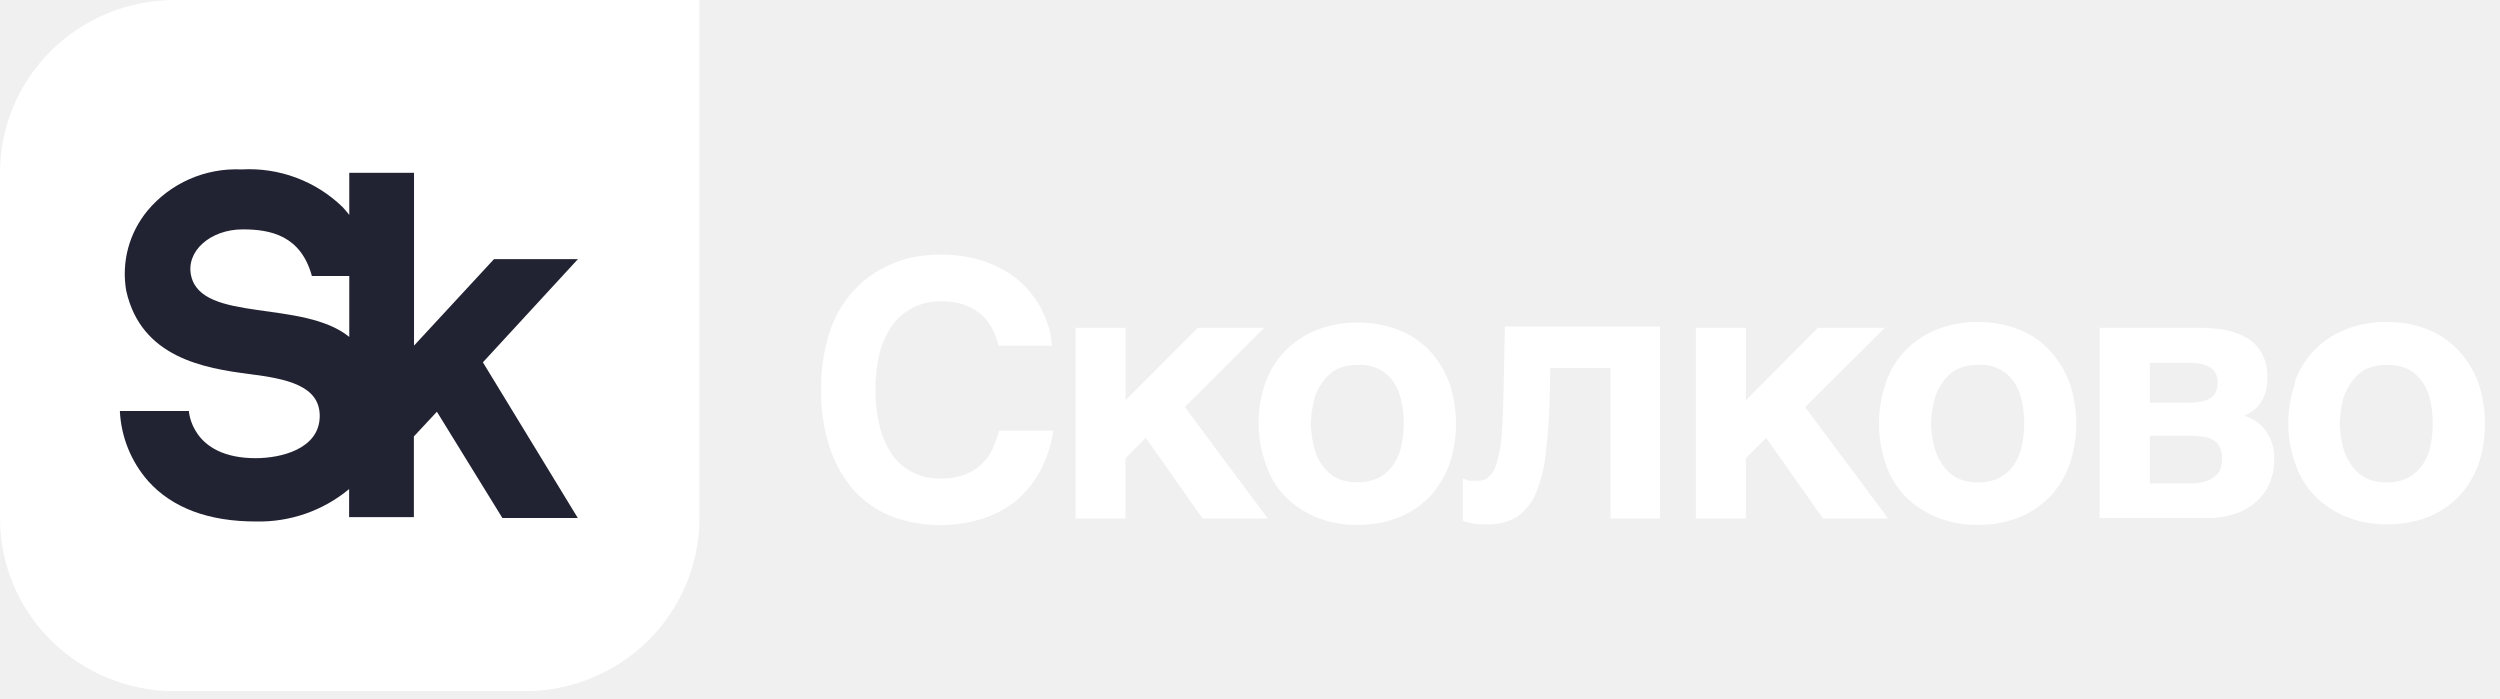
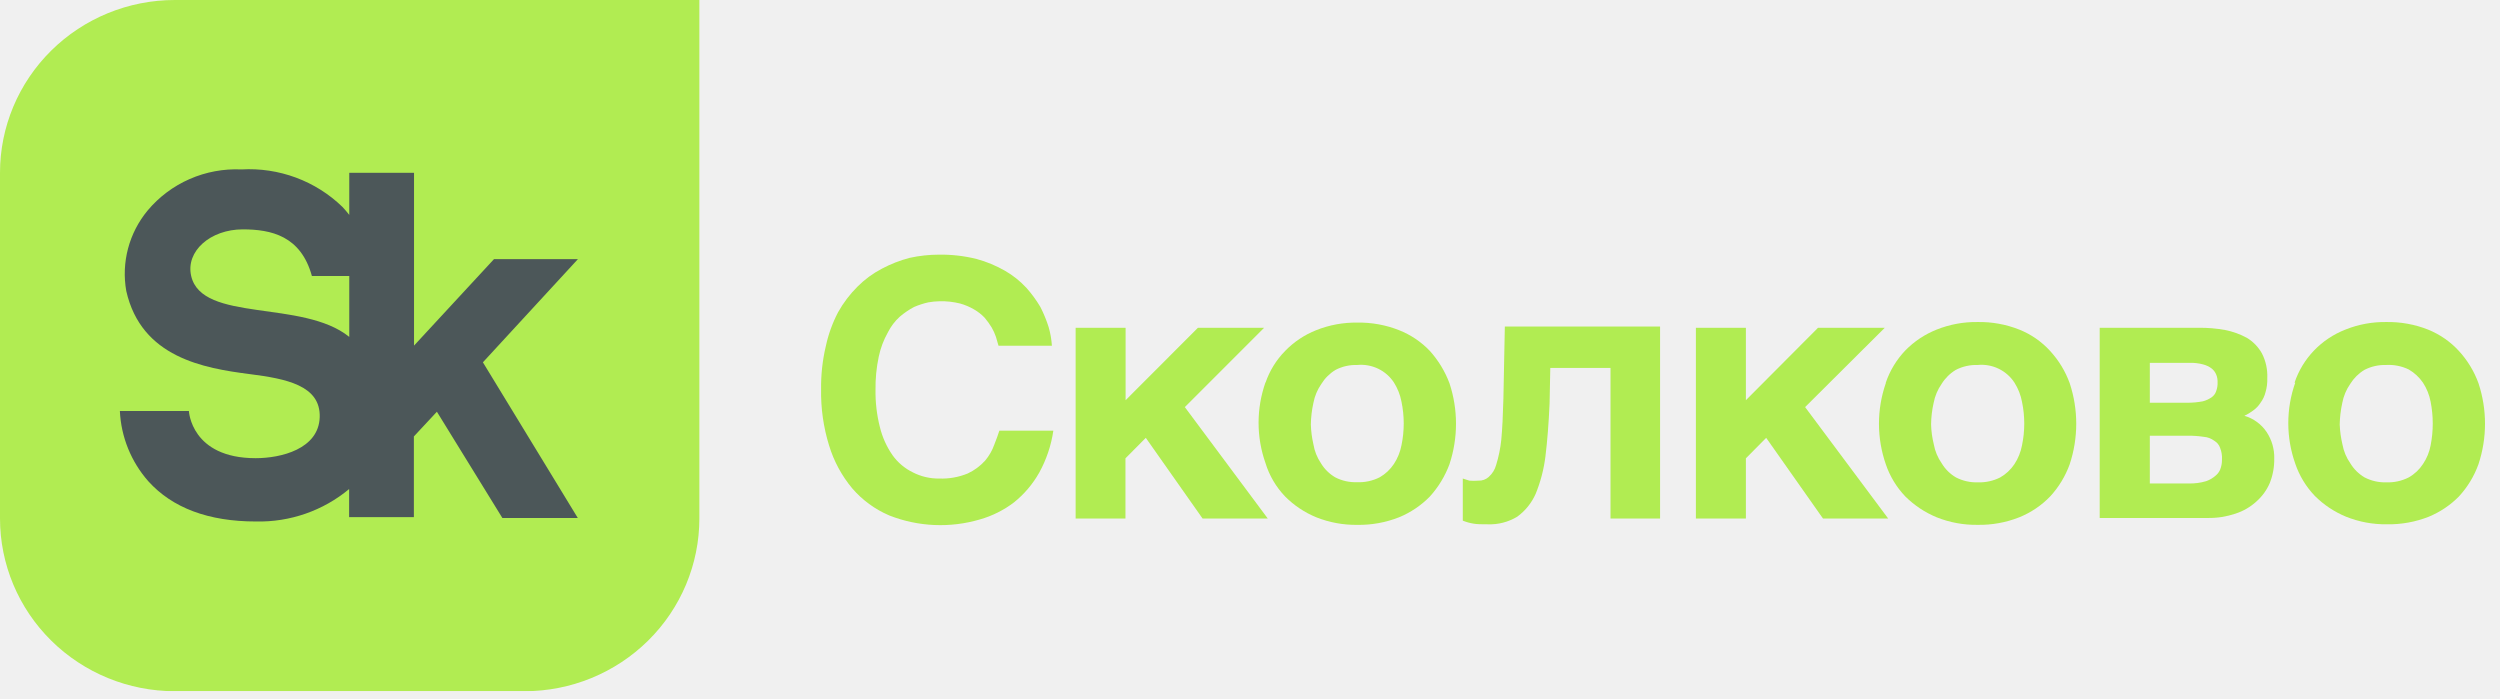
<svg xmlns="http://www.w3.org/2000/svg" width="136" height="38" viewBox="0 0 136 38" fill="none">
  <g id="ÐÐ°ÑÐ¸Ð°Ð½Ñ 2 (Ð¿ÑÐ°Ð²ÐºÐ¸ Ð¾Ñ ÐÐ½Ð¸)">
    <g id="Clip path group">
      <mask id="mask0_0_1" style="mask-type:luminance" maskUnits="userSpaceOnUse" x="0" y="0" width="136" height="38">
        <g id="clip0_2884_14273">
          <path id="Vector" d="M135.185 0H0V37.602H135.185V0Z" fill="white" />
        </g>
      </mask>
      <g mask="url(#mask0_0_1)">
        <g id="Group">
-           <path id="Vector_2" d="M9.511 0C6.989 0 4.57 0.99 2.786 2.753C1.002 4.516 0 6.907 0 9.4V28.201C0 30.694 1.002 33.086 2.786 34.848C4.57 36.611 6.989 37.602 9.511 37.602H28.535C31.057 37.602 33.476 36.611 35.26 34.848C37.044 33.086 38.046 30.694 38.046 28.201V0H9.511Z" fill="white" />
-           <path id="Vector_3" d="M31.439 14.097H26.873L22.523 18.801V9.4H19V11.691C18.886 11.544 18.763 11.399 18.629 11.256C17.908 10.556 17.046 10.013 16.1 9.662C15.154 9.311 14.144 9.159 13.135 9.217C12.166 9.173 11.201 9.352 10.314 9.741C9.428 10.129 8.645 10.716 8.028 11.455C7.528 12.059 7.166 12.763 6.966 13.518C6.766 14.273 6.733 15.061 6.869 15.83C7.688 19.45 11.088 20.03 13.583 20.351C15.553 20.603 17.447 20.962 17.392 22.695C17.338 24.429 15.283 24.925 13.908 24.925C10.392 24.925 10.276 22.359 10.276 22.359H6.521C6.586 23.768 7.13 25.113 8.066 26.178C9.38 27.636 11.35 28.369 13.923 28.369C15.774 28.411 17.576 27.783 18.992 26.605V28.133H22.515V23.742L23.767 22.398L27.329 28.178H31.432L26.27 19.71L31.439 14.097ZM10.4 15.013C10.091 13.669 11.443 12.478 13.205 12.478C14.75 12.478 16.365 12.829 16.967 15.013H19V18.327C16.473 16.281 10.987 17.564 10.4 15.013Z" fill="#212332" />
-           <path id="Vector_4" d="M53.948 17.816C53.835 17.631 53.709 17.455 53.569 17.289C53.403 17.112 53.21 16.96 52.998 16.838C52.756 16.695 52.496 16.585 52.225 16.51C51.864 16.421 51.493 16.379 51.12 16.388C50.91 16.392 50.701 16.412 50.495 16.449C50.229 16.51 49.971 16.594 49.722 16.701C49.445 16.848 49.187 17.025 48.949 17.228C48.681 17.471 48.461 17.761 48.3 18.083C48.069 18.494 47.902 18.937 47.805 19.397C47.679 19.992 47.619 20.599 47.628 21.206C47.618 21.891 47.698 22.574 47.867 23.238C48 23.784 48.233 24.302 48.555 24.765C48.839 25.162 49.218 25.483 49.66 25.697C50.103 25.925 50.597 26.04 51.097 26.033C51.626 26.052 52.153 25.959 52.642 25.758C53.004 25.59 53.327 25.351 53.593 25.055C53.809 24.799 53.977 24.507 54.088 24.192C54.203 23.902 54.303 23.627 54.365 23.429H57.302C57.185 24.232 56.923 25.008 56.529 25.72C56.182 26.334 55.721 26.879 55.169 27.323C54.616 27.747 53.987 28.063 53.315 28.255C51.691 28.736 49.952 28.661 48.377 28.041C47.599 27.709 46.91 27.205 46.361 26.567C45.788 25.879 45.359 25.084 45.101 24.23C44.795 23.241 44.649 22.21 44.668 21.176C44.657 20.39 44.742 19.605 44.923 18.839C45.06 18.197 45.284 17.575 45.588 16.991C45.876 16.476 46.234 16.003 46.654 15.586C47.042 15.198 47.488 14.871 47.976 14.616C48.453 14.362 48.958 14.165 49.482 14.028C50.005 13.913 50.538 13.854 51.074 13.853C51.766 13.842 52.457 13.921 53.129 14.089C53.67 14.237 54.189 14.452 54.674 14.731C55.103 14.978 55.491 15.287 55.826 15.647C56.118 15.973 56.376 16.326 56.598 16.701C56.777 17.053 56.927 17.418 57.046 17.793C57.142 18.124 57.201 18.465 57.224 18.809H54.319L54.18 18.328C54.119 18.15 54.041 17.979 53.948 17.816Z" fill="white" />
-           <path id="Vector_5" d="M65.166 17.831H68.767L64.455 22.146L68.968 28.209H65.421L62.331 23.818L61.225 24.933V28.209H58.514V17.831H61.233V21.771L65.166 17.831Z" fill="white" />
-           <path id="Vector_6" d="M68.845 20.817C69.066 20.171 69.43 19.581 69.911 19.091C70.387 18.599 70.964 18.214 71.603 17.961C72.313 17.678 73.072 17.538 73.837 17.549C74.614 17.536 75.386 17.676 76.108 17.961C76.744 18.212 77.316 18.598 77.785 19.091C78.248 19.606 78.609 20.201 78.851 20.848C79.325 22.279 79.325 23.822 78.851 25.254C78.612 25.901 78.249 26.497 77.785 27.01C77.31 27.496 76.739 27.881 76.108 28.14C75.386 28.425 74.614 28.565 73.837 28.553C73.072 28.563 72.313 28.423 71.603 28.14C70.969 27.879 70.394 27.495 69.911 27.01C69.419 26.496 69.054 25.877 68.845 25.2C68.34 23.774 68.34 22.221 68.845 20.794V20.817ZM71.449 24.169C71.51 24.538 71.649 24.889 71.859 25.2C72.048 25.514 72.313 25.776 72.631 25.964C72.995 26.153 73.402 26.245 73.814 26.231C74.245 26.251 74.674 26.159 75.057 25.964C75.368 25.785 75.633 25.536 75.83 25.238C76.032 24.93 76.172 24.585 76.24 24.223C76.404 23.44 76.404 22.631 76.24 21.848C76.17 21.479 76.031 21.127 75.83 20.809C75.618 20.485 75.32 20.225 74.969 20.056C74.617 19.888 74.225 19.818 73.837 19.855C73.425 19.841 73.018 19.933 72.654 20.122C72.338 20.312 72.074 20.574 71.882 20.886C71.666 21.196 71.519 21.547 71.449 21.917C71.364 22.303 71.317 22.697 71.31 23.093C71.321 23.455 71.368 23.816 71.449 24.169Z" fill="white" />
-           <path id="Vector_7" d="M84.336 20.015L84.297 21.947C84.251 23.039 84.173 23.994 84.073 24.818C83.987 25.521 83.808 26.209 83.54 26.865C83.322 27.36 82.975 27.79 82.535 28.11C82.05 28.402 81.488 28.546 80.92 28.522C80.603 28.522 80.349 28.522 80.147 28.484C79.951 28.452 79.759 28.398 79.576 28.323V26.032L79.932 26.147C80.096 26.161 80.262 26.161 80.426 26.147C80.627 26.156 80.824 26.088 80.974 25.956C81.177 25.78 81.322 25.549 81.391 25.292C81.529 24.846 81.622 24.388 81.67 23.925C81.724 23.344 81.762 22.604 81.785 21.687L81.863 17.762H90.308V28.209H87.612V20.015H84.336Z" fill="white" />
-           <path id="Vector_8" d="M98.9 17.831H102.532L98.198 22.146L102.718 28.209H99.171L96.08 23.818L94.976 24.933V28.209H92.256V17.831H94.976V21.771L98.9 17.831Z" fill="white" />
-           <path id="Vector_9" d="M102.587 20.817C102.81 20.162 103.174 19.563 103.652 19.061C104.133 18.57 104.712 18.185 105.353 17.93C106.061 17.647 106.821 17.506 107.586 17.518C108.361 17.505 109.13 17.645 109.85 17.93C110.49 18.186 111.063 18.583 111.526 19.091C111.995 19.602 112.357 20.198 112.592 20.847C113.066 22.279 113.066 23.822 112.592 25.254C112.359 25.903 111.996 26.5 111.526 27.01C111.054 27.499 110.483 27.884 109.85 28.14C109.13 28.425 108.361 28.565 107.586 28.552C106.821 28.564 106.061 28.424 105.353 28.14C104.716 27.877 104.139 27.493 103.652 27.01C103.172 26.508 102.808 25.909 102.587 25.254C102.092 23.825 102.092 22.275 102.587 20.847V20.817ZM105.198 24.169C105.265 24.542 105.413 24.896 105.631 25.208C105.82 25.522 106.085 25.785 106.403 25.971C106.77 26.16 107.18 26.253 107.593 26.239C108.017 26.254 108.437 26.162 108.814 25.971C109.125 25.792 109.39 25.544 109.587 25.246C109.79 24.937 109.928 24.592 109.996 24.23C110.161 23.447 110.161 22.639 109.996 21.855C109.927 21.487 109.788 21.134 109.587 20.817C109.375 20.49 109.076 20.227 108.723 20.057C108.37 19.887 107.977 19.817 107.586 19.855C107.172 19.841 106.762 19.933 106.396 20.122C106.08 20.312 105.815 20.574 105.623 20.886C105.407 21.195 105.26 21.547 105.19 21.916C105.102 22.302 105.055 22.697 105.051 23.092C105.061 23.456 105.111 23.816 105.198 24.169Z" fill="white" />
-           <path id="Vector_10" d="M121.053 17.953C121.467 18.035 121.866 18.18 122.235 18.381C122.574 18.587 122.854 18.877 123.047 19.221C123.26 19.636 123.361 20.099 123.34 20.565C123.35 20.823 123.319 21.08 123.247 21.328C123.194 21.54 123.1 21.74 122.969 21.916C122.865 22.077 122.732 22.217 122.575 22.329C122.427 22.442 122.266 22.54 122.096 22.619C122.589 22.764 123.016 23.075 123.301 23.497C123.586 23.925 123.732 24.428 123.719 24.94C123.727 25.394 123.646 25.846 123.479 26.269C123.316 26.654 123.068 26.998 122.753 27.277C122.425 27.578 122.035 27.804 121.61 27.942C121.127 28.105 120.62 28.185 120.11 28.178H114.223V17.831H119.631C120.108 17.827 120.584 17.868 121.053 17.953ZM119.832 21.832C120.001 21.789 120.16 21.716 120.304 21.619C120.424 21.538 120.514 21.419 120.558 21.282C120.617 21.126 120.644 20.96 120.636 20.794C120.642 20.647 120.615 20.502 120.558 20.366C120.503 20.237 120.415 20.124 120.304 20.038C120.167 19.938 120.012 19.866 119.848 19.824C119.611 19.76 119.366 19.732 119.122 19.74H116.95V21.909H119.044C119.308 21.907 119.572 21.881 119.832 21.832ZM120.01 26.177C120.214 26.107 120.401 25.995 120.558 25.849C120.683 25.74 120.772 25.596 120.814 25.437C120.856 25.298 120.877 25.154 120.875 25.009C120.889 24.791 120.855 24.572 120.775 24.368C120.721 24.204 120.608 24.066 120.458 23.978C120.292 23.854 120.094 23.779 119.887 23.764C119.608 23.721 119.326 23.701 119.044 23.703H116.95V26.3H119.044C119.37 26.311 119.697 26.27 120.01 26.177Z" fill="white" />
-           <path id="Vector_11" d="M124.823 20.817C125.042 20.165 125.403 19.568 125.881 19.069C126.36 18.571 126.943 18.182 127.589 17.93C128.295 17.647 129.052 17.506 129.815 17.518C130.592 17.505 131.364 17.645 132.086 17.93C132.726 18.189 133.299 18.585 133.763 19.091C134.232 19.602 134.594 20.198 134.829 20.847C135.303 22.279 135.303 23.822 134.829 25.254C134.596 25.903 134.233 26.5 133.763 27.01C133.298 27.482 132.74 27.856 132.125 28.11C131.403 28.395 130.63 28.535 129.854 28.522C129.091 28.533 128.334 28.393 127.628 28.11C126.991 27.848 126.413 27.464 125.928 26.979C125.448 26.478 125.083 25.878 124.862 25.223C124.357 23.797 124.357 22.243 124.862 20.817H124.823ZM127.427 24.169C127.494 24.542 127.641 24.896 127.86 25.208C128.05 25.521 128.315 25.784 128.633 25.971C128.997 26.16 129.404 26.252 129.815 26.239C130.238 26.255 130.659 26.163 131.036 25.971C131.348 25.794 131.613 25.545 131.809 25.246C132.016 24.939 132.158 24.593 132.226 24.23C132.38 23.446 132.38 22.64 132.226 21.855C132.157 21.485 132.015 21.132 131.809 20.817C131.608 20.524 131.344 20.278 131.036 20.099C130.654 19.915 130.231 19.831 129.807 19.855C129.396 19.842 128.989 19.934 128.625 20.122C128.309 20.312 128.045 20.574 127.852 20.886C127.637 21.195 127.489 21.547 127.42 21.916C127.335 22.303 127.288 22.697 127.28 23.092C127.294 23.455 127.344 23.816 127.427 24.169Z" fill="white" />
+           <path id="Vector_2" d="M9.511 0C6.989 0 4.57 0.99 2.786 2.753C1.002 4.516 0 6.907 0 9.4V28.201C0 30.694 1.002 33.086 2.786 34.848C4.57 36.611 6.989 37.602 9.511 37.602H28.535C31.057 37.602 33.476 36.611 35.26 34.848C37.044 33.086 38.046 30.694 38.046 28.201V0H9.511Z" fill="#B1EC52" />
+           <path id="Vector_3" d="M31.439 14.097H26.873L22.523 18.801V9.4H19V11.691C18.886 11.544 18.763 11.399 18.629 11.256C17.908 10.556 17.046 10.013 16.1 9.662C15.154 9.311 14.144 9.159 13.135 9.217C12.166 9.173 11.201 9.352 10.314 9.741C9.428 10.129 8.645 10.716 8.028 11.455C7.528 12.059 7.166 12.763 6.966 13.518C6.766 14.273 6.733 15.061 6.869 15.83C7.688 19.45 11.088 20.03 13.583 20.351C15.553 20.603 17.447 20.962 17.392 22.695C17.338 24.429 15.283 24.925 13.908 24.925C10.392 24.925 10.276 22.359 10.276 22.359H6.521C6.586 23.768 7.13 25.113 8.066 26.178C9.38 27.636 11.35 28.369 13.923 28.369C15.774 28.411 17.576 27.783 18.992 26.605V28.133H22.515V23.742L23.767 22.398L27.329 28.178H31.432L26.27 19.71L31.439 14.097ZM10.4 15.013C10.091 13.669 11.443 12.478 13.205 12.478C14.75 12.478 16.365 12.829 16.967 15.013H19V18.327C16.473 16.281 10.987 17.564 10.4 15.013Z" fill="#4C5759" />
+           <path id="Vector_4" d="M53.948 17.816C53.835 17.631 53.709 17.455 53.569 17.289C53.403 17.112 53.21 16.96 52.998 16.838C52.756 16.695 52.496 16.585 52.225 16.51C51.864 16.421 51.493 16.379 51.12 16.388C50.91 16.392 50.701 16.412 50.495 16.449C50.229 16.51 49.971 16.594 49.722 16.701C49.445 16.848 49.187 17.025 48.949 17.228C48.681 17.471 48.461 17.761 48.3 18.083C48.069 18.494 47.902 18.937 47.805 19.397C47.679 19.992 47.619 20.599 47.628 21.206C47.618 21.891 47.698 22.574 47.867 23.238C48 23.784 48.233 24.302 48.555 24.765C48.839 25.162 49.218 25.483 49.66 25.697C50.103 25.925 50.597 26.04 51.097 26.033C51.626 26.052 52.153 25.959 52.642 25.758C53.004 25.59 53.327 25.351 53.593 25.055C53.809 24.799 53.977 24.507 54.088 24.192C54.203 23.902 54.303 23.627 54.365 23.429H57.302C57.185 24.232 56.923 25.008 56.529 25.72C56.182 26.334 55.721 26.879 55.169 27.323C54.616 27.747 53.987 28.063 53.315 28.255C51.691 28.736 49.952 28.661 48.377 28.041C47.599 27.709 46.91 27.205 46.361 26.567C45.788 25.879 45.359 25.084 45.101 24.23C44.795 23.241 44.649 22.21 44.668 21.176C44.657 20.39 44.742 19.605 44.923 18.839C45.06 18.197 45.284 17.575 45.588 16.991C45.876 16.476 46.234 16.003 46.654 15.586C47.042 15.198 47.488 14.871 47.976 14.616C48.453 14.362 48.958 14.165 49.482 14.028C50.005 13.913 50.538 13.854 51.074 13.853C51.766 13.842 52.457 13.921 53.129 14.089C53.67 14.237 54.189 14.452 54.674 14.731C55.103 14.978 55.491 15.287 55.826 15.647C56.118 15.973 56.376 16.326 56.598 16.701C56.777 17.053 56.927 17.418 57.046 17.793C57.142 18.124 57.201 18.465 57.224 18.809H54.319L54.18 18.328C54.119 18.15 54.041 17.979 53.948 17.816Z" fill="#B1EC52" />
+           <path id="Vector_5" d="M65.166 17.831H68.767L64.455 22.146L68.968 28.209H65.421L62.331 23.818L61.225 24.933V28.209H58.514V17.831H61.233V21.771L65.166 17.831Z" fill="#B1EC52" />
+           <path id="Vector_6" d="M68.845 20.817C69.066 20.171 69.43 19.581 69.911 19.091C70.387 18.599 70.964 18.214 71.603 17.961C72.313 17.678 73.072 17.538 73.837 17.549C74.614 17.536 75.386 17.676 76.108 17.961C76.744 18.212 77.316 18.598 77.785 19.091C78.248 19.606 78.609 20.201 78.851 20.848C79.325 22.279 79.325 23.822 78.851 25.254C78.612 25.901 78.249 26.497 77.785 27.01C77.31 27.496 76.739 27.881 76.108 28.14C75.386 28.425 74.614 28.565 73.837 28.553C73.072 28.563 72.313 28.423 71.603 28.14C70.969 27.879 70.394 27.495 69.911 27.01C69.419 26.496 69.054 25.877 68.845 25.2C68.34 23.774 68.34 22.221 68.845 20.794V20.817ZM71.449 24.169C71.51 24.538 71.649 24.889 71.859 25.2C72.048 25.514 72.313 25.776 72.631 25.964C72.995 26.153 73.402 26.245 73.814 26.231C74.245 26.251 74.674 26.159 75.057 25.964C75.368 25.785 75.633 25.536 75.83 25.238C76.032 24.93 76.172 24.585 76.24 24.223C76.404 23.44 76.404 22.631 76.24 21.848C76.17 21.479 76.031 21.127 75.83 20.809C75.618 20.485 75.32 20.225 74.969 20.056C74.617 19.888 74.225 19.818 73.837 19.855C73.425 19.841 73.018 19.933 72.654 20.122C72.338 20.312 72.074 20.574 71.882 20.886C71.666 21.196 71.519 21.547 71.449 21.917C71.364 22.303 71.317 22.697 71.31 23.093C71.321 23.455 71.368 23.816 71.449 24.169Z" fill="#B1EC52" />
+           <path id="Vector_7" d="M84.336 20.015L84.297 21.947C84.251 23.039 84.173 23.994 84.073 24.818C83.987 25.521 83.808 26.209 83.54 26.865C83.322 27.36 82.975 27.79 82.535 28.11C82.05 28.402 81.488 28.546 80.92 28.522C80.603 28.522 80.349 28.522 80.147 28.484C79.951 28.452 79.759 28.398 79.576 28.323V26.032L79.932 26.147C80.096 26.161 80.262 26.161 80.426 26.147C80.627 26.156 80.824 26.088 80.974 25.956C81.177 25.78 81.322 25.549 81.391 25.292C81.529 24.846 81.622 24.388 81.67 23.925C81.724 23.344 81.762 22.604 81.785 21.687L81.863 17.762H90.308V28.209H87.612V20.015H84.336Z" fill="#B1EC52" />
+           <path id="Vector_8" d="M98.9 17.831H102.532L98.198 22.146L102.718 28.209H99.171L96.08 23.818L94.976 24.933V28.209H92.256V17.831H94.976V21.771L98.9 17.831Z" fill="#B1EC52" />
+           <path id="Vector_9" d="M102.587 20.817C102.81 20.162 103.174 19.563 103.652 19.061C104.133 18.57 104.712 18.185 105.353 17.93C106.061 17.647 106.821 17.506 107.586 17.518C108.361 17.505 109.13 17.645 109.85 17.93C110.49 18.186 111.063 18.583 111.526 19.091C111.995 19.602 112.357 20.198 112.592 20.847C113.066 22.279 113.066 23.822 112.592 25.254C112.359 25.903 111.996 26.5 111.526 27.01C111.054 27.499 110.483 27.884 109.85 28.14C109.13 28.425 108.361 28.565 107.586 28.552C106.821 28.564 106.061 28.424 105.353 28.14C104.716 27.877 104.139 27.493 103.652 27.01C103.172 26.508 102.808 25.909 102.587 25.254C102.092 23.825 102.092 22.275 102.587 20.847V20.817ZM105.198 24.169C105.265 24.542 105.413 24.896 105.631 25.208C105.82 25.522 106.085 25.785 106.403 25.971C106.77 26.16 107.18 26.253 107.593 26.239C108.017 26.254 108.437 26.162 108.814 25.971C109.125 25.792 109.39 25.544 109.587 25.246C109.79 24.937 109.928 24.592 109.996 24.23C110.161 23.447 110.161 22.639 109.996 21.855C109.927 21.487 109.788 21.134 109.587 20.817C109.375 20.49 109.076 20.227 108.723 20.057C108.37 19.887 107.977 19.817 107.586 19.855C107.172 19.841 106.762 19.933 106.396 20.122C106.08 20.312 105.815 20.574 105.623 20.886C105.407 21.195 105.26 21.547 105.19 21.916C105.102 22.302 105.055 22.697 105.051 23.092C105.061 23.456 105.111 23.816 105.198 24.169Z" fill="#B1EC52" />
+           <path id="Vector_10" d="M121.053 17.953C121.467 18.035 121.866 18.18 122.235 18.381C122.574 18.587 122.854 18.877 123.047 19.221C123.26 19.636 123.361 20.099 123.34 20.565C123.35 20.823 123.319 21.08 123.247 21.328C123.194 21.54 123.1 21.74 122.969 21.916C122.865 22.077 122.732 22.217 122.575 22.329C122.427 22.442 122.266 22.54 122.096 22.619C122.589 22.764 123.016 23.075 123.301 23.497C123.586 23.925 123.732 24.428 123.719 24.94C123.727 25.394 123.646 25.846 123.479 26.269C123.316 26.654 123.068 26.998 122.753 27.277C122.425 27.578 122.035 27.804 121.61 27.942C121.127 28.105 120.62 28.185 120.11 28.178H114.223V17.831H119.631C120.108 17.827 120.584 17.868 121.053 17.953ZM119.832 21.832C120.001 21.789 120.16 21.716 120.304 21.619C120.424 21.538 120.514 21.419 120.558 21.282C120.617 21.126 120.644 20.96 120.636 20.794C120.642 20.647 120.615 20.502 120.558 20.366C120.503 20.237 120.415 20.124 120.304 20.038C120.167 19.938 120.012 19.866 119.848 19.824C119.611 19.76 119.366 19.732 119.122 19.74H116.95V21.909H119.044C119.308 21.907 119.572 21.881 119.832 21.832ZM120.01 26.177C120.214 26.107 120.401 25.995 120.558 25.849C120.683 25.74 120.772 25.596 120.814 25.437C120.856 25.298 120.877 25.154 120.875 25.009C120.889 24.791 120.855 24.572 120.775 24.368C120.721 24.204 120.608 24.066 120.458 23.978C120.292 23.854 120.094 23.779 119.887 23.764C119.608 23.721 119.326 23.701 119.044 23.703H116.95V26.3H119.044C119.37 26.311 119.697 26.27 120.01 26.177Z" fill="#B1EC52" />
+           <path id="Vector_11" d="M124.823 20.817C125.042 20.165 125.403 19.568 125.881 19.069C126.36 18.571 126.943 18.182 127.589 17.93C128.295 17.647 129.052 17.506 129.815 17.518C130.592 17.505 131.364 17.645 132.086 17.93C132.726 18.189 133.299 18.585 133.763 19.091C134.232 19.602 134.594 20.198 134.829 20.847C135.303 22.279 135.303 23.822 134.829 25.254C134.596 25.903 134.233 26.5 133.763 27.01C133.298 27.482 132.74 27.856 132.125 28.11C131.403 28.395 130.63 28.535 129.854 28.522C129.091 28.533 128.334 28.393 127.628 28.11C126.991 27.848 126.413 27.464 125.928 26.979C125.448 26.478 125.083 25.878 124.862 25.223C124.357 23.797 124.357 22.243 124.862 20.817H124.823ZM127.427 24.169C127.494 24.542 127.641 24.896 127.86 25.208C128.05 25.521 128.315 25.784 128.633 25.971C128.997 26.16 129.404 26.252 129.815 26.239C130.238 26.255 130.659 26.163 131.036 25.971C131.348 25.794 131.613 25.545 131.809 25.246C132.016 24.939 132.158 24.593 132.226 24.23C132.38 23.446 132.38 22.64 132.226 21.855C132.157 21.485 132.015 21.132 131.809 20.817C131.608 20.524 131.344 20.278 131.036 20.099C130.654 19.915 130.231 19.831 129.807 19.855C129.396 19.842 128.989 19.934 128.625 20.122C128.309 20.312 128.045 20.574 127.852 20.886C127.637 21.195 127.489 21.547 127.42 21.916C127.335 22.303 127.288 22.697 127.28 23.092C127.294 23.455 127.344 23.816 127.427 24.169Z" fill="#B1EC52" />
        </g>
      </g>
    </g>
  </g>
</svg>
